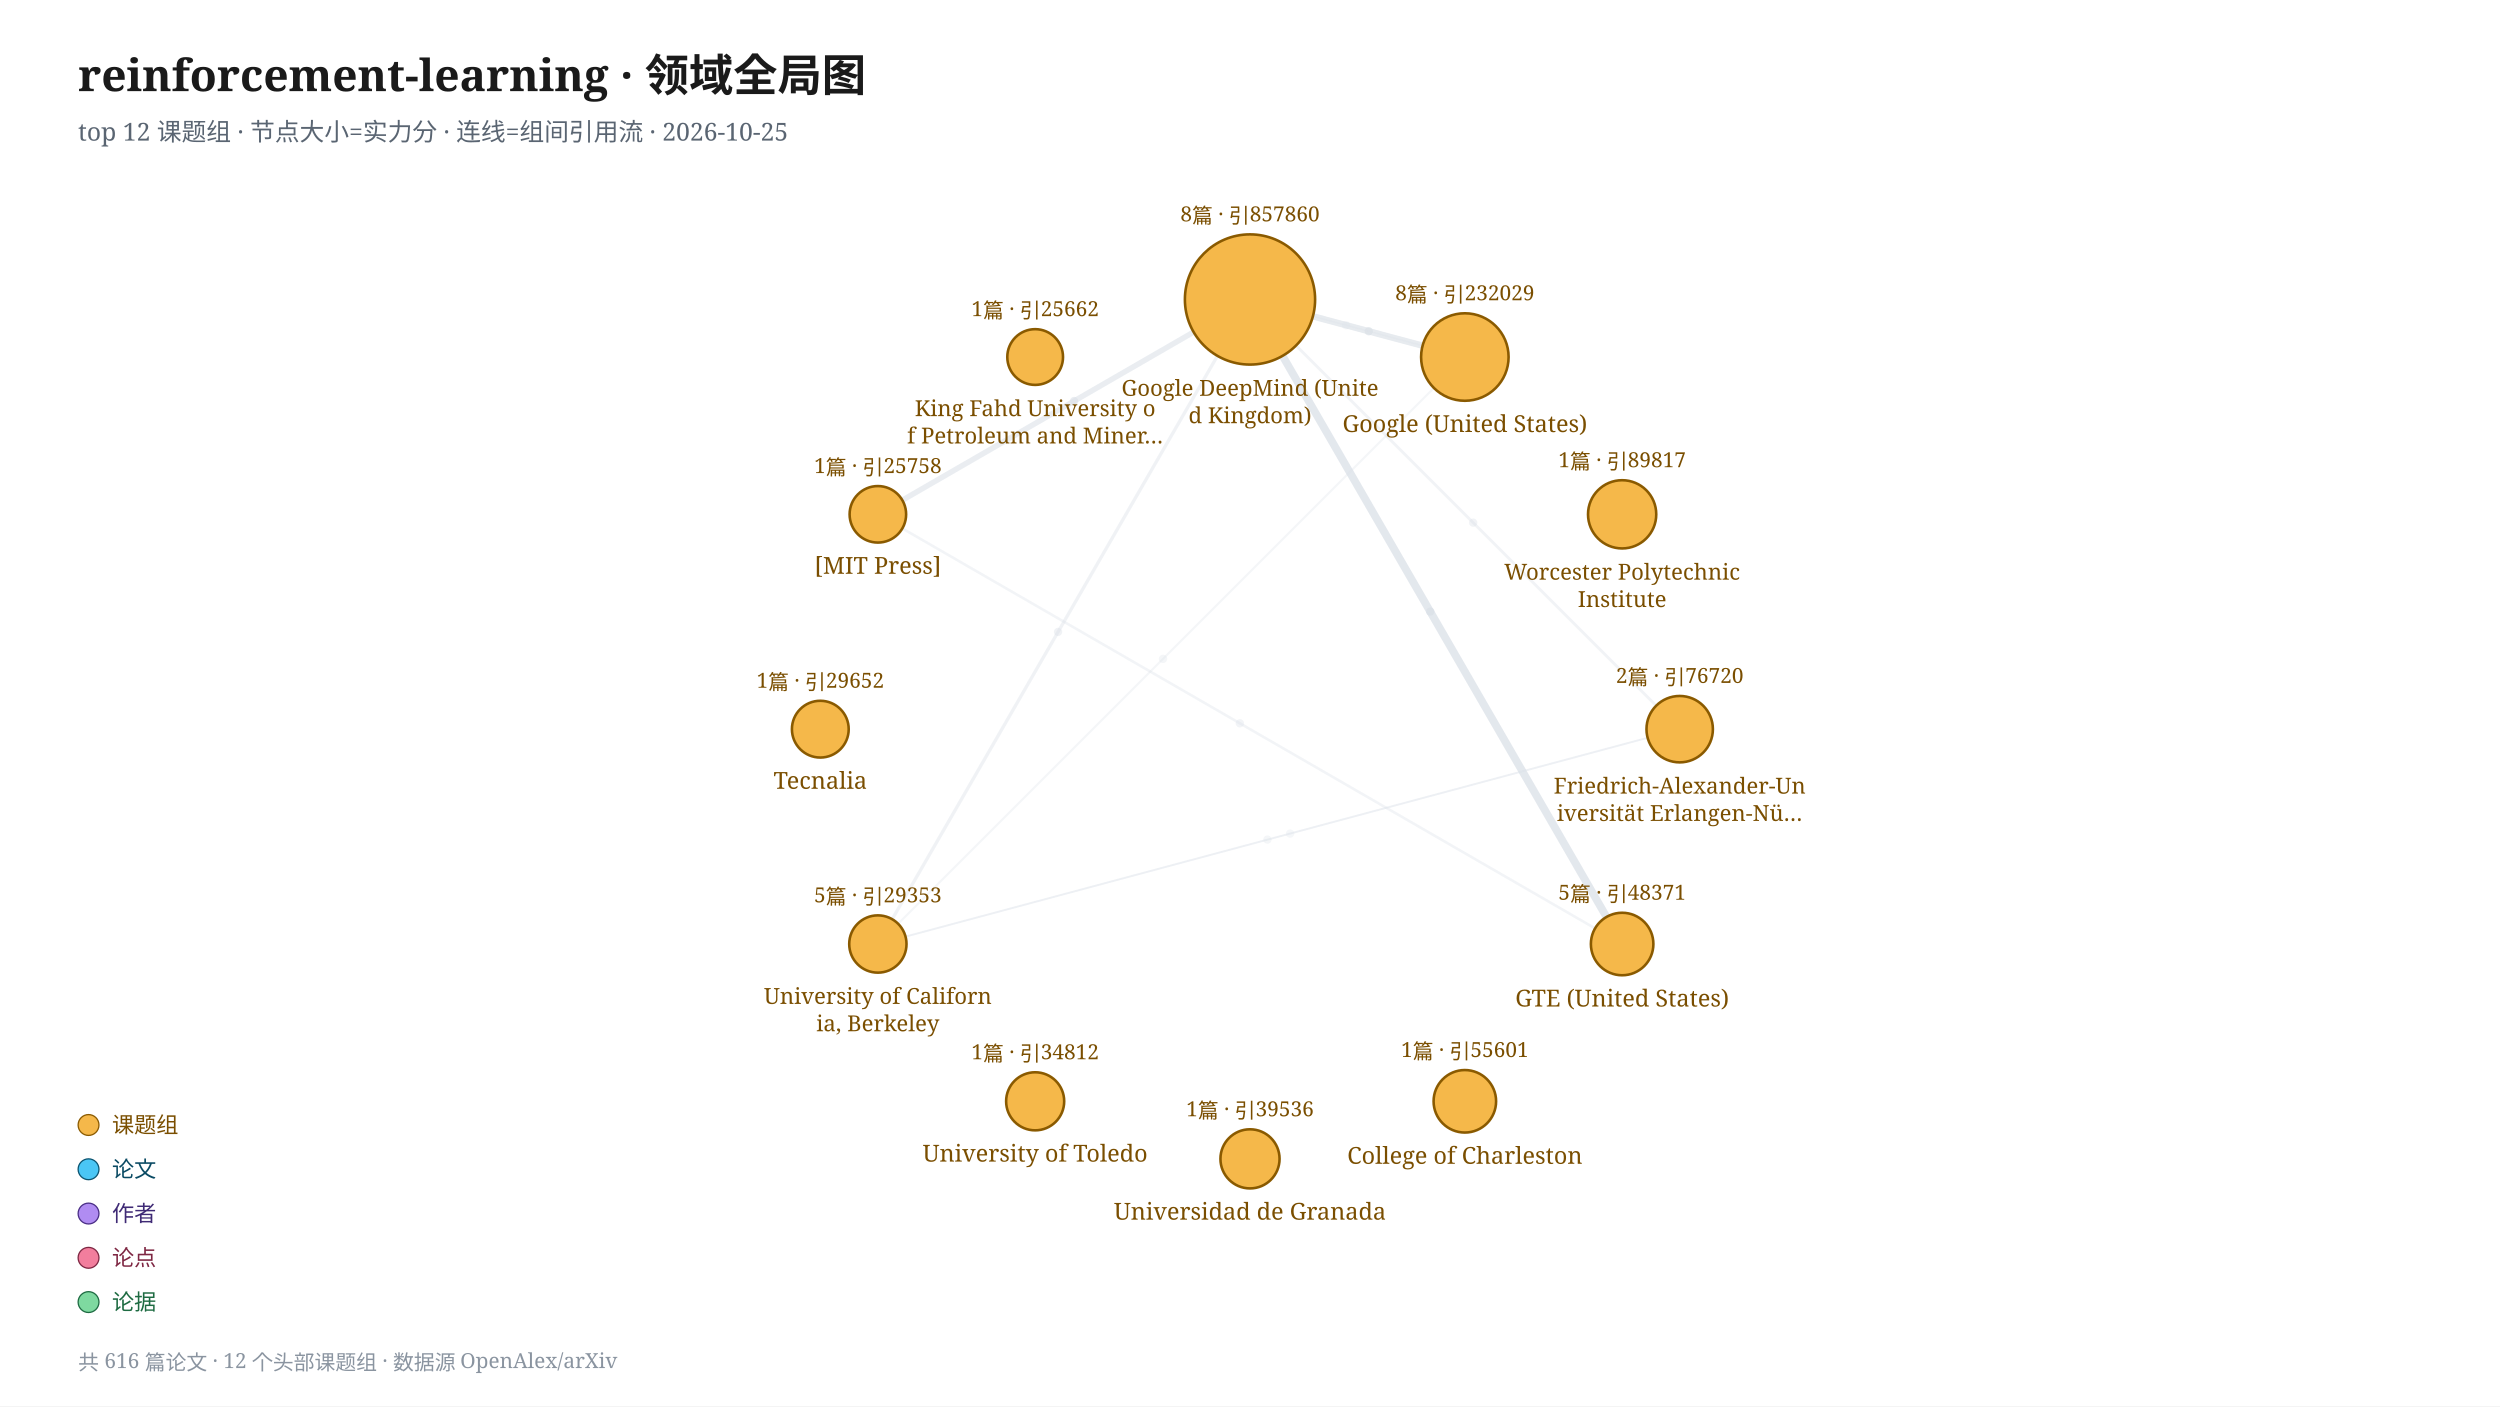
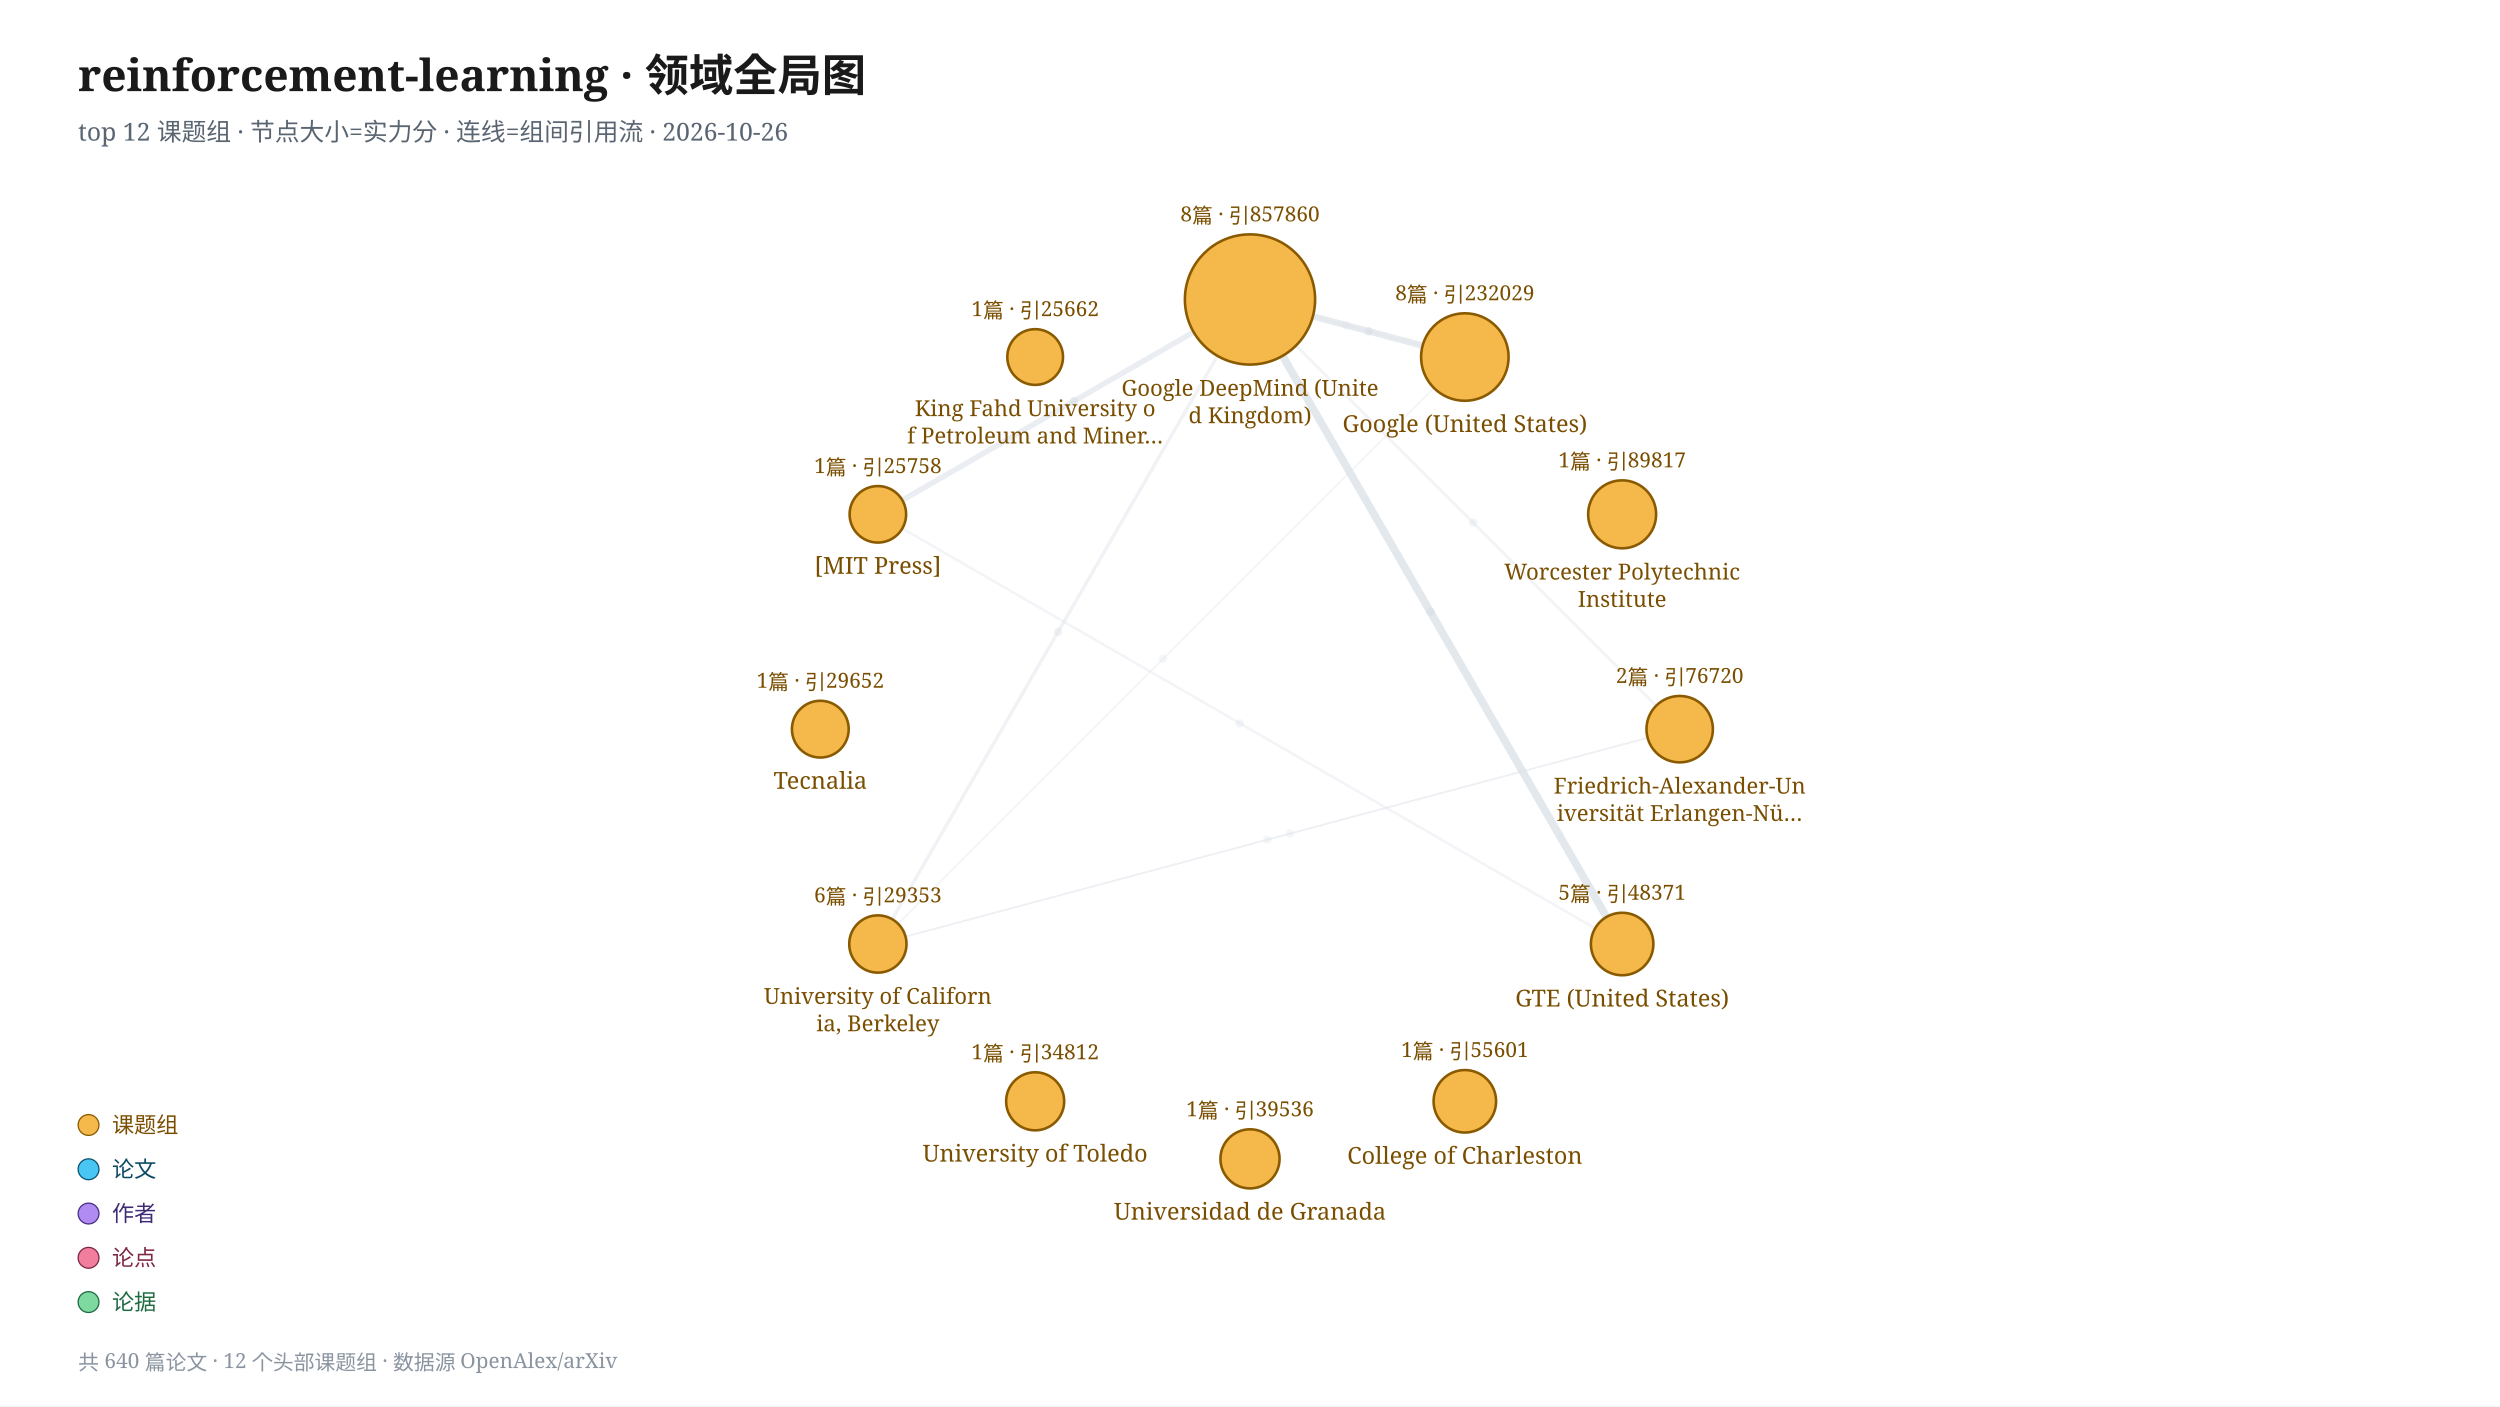
<svg xmlns="http://www.w3.org/2000/svg" width="1920" height="1080" viewBox="0 0 1920 1080">
  <defs>
    <filter id="glow">
      <feGaussianBlur stdDeviation="9" result="b" />
      <feMerge>
        <feMergeNode in="b" />
        <feMergeNode in="SourceGraphic" />
      </feMerge>
    </filter>
    <filter id="soft">
      <feGaussianBlur stdDeviation="4" result="b" />
      <feMerge>
        <feMergeNode in="b" />
        <feMergeNode in="SourceGraphic" />
      </feMerge>
    </filter>
  </defs>
  <rect width="1920" height="1080" fill="#FFFFFF" />
  <text x="60" y="70" fill="#1A1A1A" font-family="Georgia, 'Songti SC', serif" font-size="34" font-weight="bold">reinforcement-learning · 领域全局图</text>
-   <text x="60" y="108" fill="#5A6572" font-family="Georgia, serif" font-size="19">top 12 课题组 · 节点大小=实力分 · 连线=组间引用流 · 2026-10-25</text>
-   <line x1="960.0" y1="230.0" x2="674.2" y2="395.0" stroke="#DAE0E7" stroke-width="4.219" opacity="0.572" />
-   <circle cx="824.9" cy="308.0" r="3.2" fill="#DAE0E7" opacity="0.572" />
+   <text x="60" y="108" fill="#5A6572" font-family="Georgia, serif" font-size="19">top 12 课题组 · 节点大小=实力分 · 连线=组间引用流 · 2026-10-26</text>
+   <line x1="960.0" y1="230.0" x2="674.2" y2="395.0" stroke="#DAE0E7" stroke-width="4.242" opacity="0.574" />
+   <circle cx="824.9" cy="308.0" r="3.2" fill="#DAE0E7" opacity="0.574" />
  <line x1="960.0" y1="230.0" x2="1245.8" y2="725.0" stroke="#DAE0E7" stroke-width="6.0" opacity="0.75" />
  <circle cx="1098.4" cy="469.7" r="3.2" fill="#DAE0E7" opacity="0.75" />
  <line x1="674.2" y1="395.0" x2="1245.8" y2="725.0" stroke="#DAE0E7" stroke-width="2.0" opacity="0.35" />
  <circle cx="952.2" cy="555.5" r="3.2" fill="#DAE0E7" opacity="0.35" />
-   <line x1="1290.0" y1="560.0" x2="960.0" y2="230.0" stroke="#DAE0E7" stroke-width="2.219" opacity="0.372" />
-   <circle cx="1131.4" cy="401.4" r="3.2" fill="#DAE0E7" opacity="0.372" />
+   <line x1="1290.0" y1="560.0" x2="960.0" y2="230.0" stroke="#DAE0E7" stroke-width="2.242" opacity="0.374" />
+   <circle cx="1131.4" cy="401.4" r="3.2" fill="#DAE0E7" opacity="0.374" />
  <line x1="1125.0" y1="274.2" x2="960.0" y2="230.0" stroke="#DAE0E7" stroke-width="5.0" opacity="0.65" />
  <circle cx="1051.2" cy="254.4" r="3.2" fill="#DAE0E7" opacity="0.65" />
-   <line x1="674.2" y1="725.0" x2="960.0" y2="230.0" stroke="#DAE0E7" stroke-width="2.562" opacity="0.406" />
-   <circle cx="812.6" cy="485.3" r="3.2" fill="#DAE0E7" opacity="0.406" />
-   <line x1="674.2" y1="725.0" x2="1125.0" y2="274.2" stroke="#DAE0E7" stroke-width="1.562" opacity="0.306" />
-   <circle cx="893.2" cy="506.0" r="3.2" fill="#DAE0E7" opacity="0.306" />
-   <line x1="674.2" y1="725.0" x2="1290.0" y2="560.0" stroke="#DAE0E7" stroke-width="1.562" opacity="0.306" />
-   <circle cx="973.4" cy="644.8" r="3.2" fill="#DAE0E7" opacity="0.306" />
-   <line x1="1290.0" y1="560.0" x2="674.2" y2="725.0" stroke="#DAE0E7" stroke-width="1.219" opacity="0.272" />
-   <circle cx="990.8" cy="640.2" r="3.2" fill="#DAE0E7" opacity="0.272" />
-   <line x1="960.0" y1="230.0" x2="1125.0" y2="274.2" stroke="#DAE0E7" stroke-width="1.219" opacity="0.272" />
-   <circle cx="1033.8" cy="249.8" r="3.2" fill="#DAE0E7" opacity="0.272" />
+   <line x1="674.2" y1="725.0" x2="960.0" y2="230.0" stroke="#DAE0E7" stroke-width="2.636" opacity="0.414" />
+   <circle cx="812.6" cy="485.3" r="3.2" fill="#DAE0E7" opacity="0.414" />
+   <line x1="674.2" y1="725.0" x2="1125.0" y2="274.2" stroke="#DAE0E7" stroke-width="1.576" opacity="0.308" />
+   <circle cx="893.2" cy="506.0" r="3.2" fill="#DAE0E7" opacity="0.308" />
+   <line x1="674.2" y1="725.0" x2="1290.0" y2="560.0" stroke="#DAE0E7" stroke-width="1.576" opacity="0.308" />
+   <circle cx="973.4" cy="644.8" r="3.2" fill="#DAE0E7" opacity="0.308" />
+   <line x1="1290.0" y1="560.0" x2="674.2" y2="725.0" stroke="#DAE0E7" stroke-width="1.242" opacity="0.274" />
+   <circle cx="990.8" cy="640.2" r="3.2" fill="#DAE0E7" opacity="0.274" />
+   <line x1="960.0" y1="230.0" x2="1125.0" y2="274.2" stroke="#DAE0E7" stroke-width="1.242" opacity="0.274" />
+   <circle cx="1033.8" cy="249.8" r="3.2" fill="#DAE0E7" opacity="0.274" />
  <circle cx="960.0" cy="230.0" r="50.0" fill="#F5B84A" stroke="#8A5A00" stroke-width="2" opacity="1.0" />
  <text x="960.0" y="304.0" text-anchor="middle" fill="#7A4E00" font-family="Georgia, serif" font-size="17" opacity="1.0">Google DeepMind (Unite</text>
  <text x="960.0" y="325.0" text-anchor="middle" fill="#7A4E00" font-family="Georgia, serif" font-size="17" opacity="1.0">d Kingdom)</text>
  <text x="960.0" y="170.0" text-anchor="middle" fill="#7A4E00" font-family="Georgia, serif" font-size="16" opacity="1.0">8篇 · 引857860</text>
  <circle cx="1125.0" cy="274.2" r="33.6" fill="#F5B84A" stroke="#8A5A00" stroke-width="2" opacity="1.0" />
  <text x="1125.0" y="331.8" text-anchor="middle" fill="#7A4E00" font-family="Georgia, serif" font-size="18" opacity="1.0">Google (United States)</text>
  <text x="1125.0" y="230.6" text-anchor="middle" fill="#7A4E00" font-family="Georgia, serif" font-size="16" opacity="1.0">8篇 · 引232029</text>
-   <circle cx="1245.8" cy="395.0" r="26.2" fill="#F5B84A" stroke="#8A5A00" stroke-width="2" opacity="1.0" />
-   <text x="1245.8" y="445.2" text-anchor="middle" fill="#7A4E00" font-family="Georgia, serif" font-size="17" opacity="1.0">Worcester Polytechnic </text>
-   <text x="1245.8" y="466.2" text-anchor="middle" fill="#7A4E00" font-family="Georgia, serif" font-size="17" opacity="1.0">Institute</text>
-   <text x="1245.8" y="358.8" text-anchor="middle" fill="#7A4E00" font-family="Georgia, serif" font-size="16" opacity="1.0">1篇 · 引89817</text>
+   <circle cx="1245.8" cy="395.0" r="26.1" fill="#F5B84A" stroke="#8A5A00" stroke-width="2" opacity="1.0" />
+   <text x="1245.8" y="445.1" text-anchor="middle" fill="#7A4E00" font-family="Georgia, serif" font-size="17" opacity="1.0">Worcester Polytechnic </text>
+   <text x="1245.8" y="466.1" text-anchor="middle" fill="#7A4E00" font-family="Georgia, serif" font-size="17" opacity="1.0">Institute</text>
+   <text x="1245.8" y="358.9" text-anchor="middle" fill="#7A4E00" font-family="Georgia, serif" font-size="16" opacity="1.0">1篇 · 引89817</text>
  <circle cx="1290.0" cy="560.0" r="25.5" fill="#F5B84A" stroke="#8A5A00" stroke-width="2" opacity="1.0" />
  <text x="1290.0" y="609.5" text-anchor="middle" fill="#7A4E00" font-family="Georgia, serif" font-size="17" opacity="1.0">Friedrich-Alexander-Un</text>
  <text x="1290.0" y="630.5" text-anchor="middle" fill="#7A4E00" font-family="Georgia, serif" font-size="17" opacity="1.0">iversität Erlangen-Nü…</text>
  <text x="1290.0" y="524.5" text-anchor="middle" fill="#7A4E00" font-family="Georgia, serif" font-size="16" opacity="1.0">2篇 · 引76720</text>
  <circle cx="1245.8" cy="725.0" r="24.0" fill="#F5B84A" stroke="#8A5A00" stroke-width="2" opacity="1.0" />
  <text x="1245.8" y="773.0" text-anchor="middle" fill="#7A4E00" font-family="Georgia, serif" font-size="18" opacity="1.0">GTE (United States)</text>
  <text x="1245.8" y="691.0" text-anchor="middle" fill="#7A4E00" font-family="Georgia, serif" font-size="16" opacity="1.0">5篇 · 引48371</text>
  <circle cx="1125.0" cy="845.8" r="24.0" fill="#F5B84A" stroke="#8A5A00" stroke-width="2" opacity="1.0" />
  <text x="1125.0" y="893.8" text-anchor="middle" fill="#7A4E00" font-family="Georgia, serif" font-size="18" opacity="1.0">College of Charleston</text>
  <text x="1125.0" y="811.8" text-anchor="middle" fill="#7A4E00" font-family="Georgia, serif" font-size="16" opacity="1.0">1篇 · 引55601</text>
  <circle cx="960.0" cy="890.0" r="22.7" fill="#F5B84A" stroke="#8A5A00" stroke-width="2" opacity="1.0" />
  <text x="960.0" y="936.7" text-anchor="middle" fill="#7A4E00" font-family="Georgia, serif" font-size="18" opacity="1.0">Universidad de Granada</text>
  <text x="960.0" y="857.3" text-anchor="middle" fill="#7A4E00" font-family="Georgia, serif" font-size="16" opacity="1.0">1篇 · 引39536</text>
  <circle cx="795.0" cy="845.8" r="22.3" fill="#F5B84A" stroke="#8A5A00" stroke-width="2" opacity="1.0" />
  <text x="795.0" y="892.1" text-anchor="middle" fill="#7A4E00" font-family="Georgia, serif" font-size="18" opacity="1.0">University of Toledo</text>
  <text x="795.0" y="813.5" text-anchor="middle" fill="#7A4E00" font-family="Georgia, serif" font-size="16" opacity="1.0">1篇 · 引34812</text>
  <circle cx="674.2" cy="725.0" r="22.0" fill="#F5B84A" stroke="#8A5A00" stroke-width="2" opacity="1.0" />
  <text x="674.2" y="771.0" text-anchor="middle" fill="#7A4E00" font-family="Georgia, serif" font-size="17" opacity="1.0">University of Californ</text>
  <text x="674.2" y="792.0" text-anchor="middle" fill="#7A4E00" font-family="Georgia, serif" font-size="17" opacity="1.0">ia, Berkeley</text>
-   <text x="674.2" y="693.0" text-anchor="middle" fill="#7A4E00" font-family="Georgia, serif" font-size="16" opacity="1.0">5篇 · 引29353</text>
+   <text x="674.2" y="693.0" text-anchor="middle" fill="#7A4E00" font-family="Georgia, serif" font-size="16" opacity="1.0">6篇 · 引29353</text>
  <circle cx="630.0" cy="560.0" r="21.8" fill="#F5B84A" stroke="#8A5A00" stroke-width="2" opacity="1.0" />
  <text x="630.0" y="605.8" text-anchor="middle" fill="#7A4E00" font-family="Georgia, serif" font-size="18" opacity="1.0">Tecnalia</text>
  <text x="630.0" y="528.2" text-anchor="middle" fill="#7A4E00" font-family="Georgia, serif" font-size="16" opacity="1.0">1篇 · 引29652</text>
  <circle cx="674.2" cy="395.0" r="21.7" fill="#F5B84A" stroke="#8A5A00" stroke-width="2" opacity="1.0" />
  <text x="674.2" y="440.7" text-anchor="middle" fill="#7A4E00" font-family="Georgia, serif" font-size="18" opacity="1.0">[MIT Press]</text>
  <text x="674.2" y="363.3" text-anchor="middle" fill="#7A4E00" font-family="Georgia, serif" font-size="16" opacity="1.0">1篇 · 引25758</text>
  <circle cx="795.0" cy="274.2" r="21.4" fill="#F5B84A" stroke="#8A5A00" stroke-width="2" opacity="1.0" />
  <text x="795.0" y="319.6" text-anchor="middle" fill="#7A4E00" font-family="Georgia, serif" font-size="17" opacity="1.0">King Fahd University o</text>
  <text x="795.0" y="340.6" text-anchor="middle" fill="#7A4E00" font-family="Georgia, serif" font-size="17" opacity="1.0">f Petroleum and Miner…</text>
  <text x="795.0" y="242.8" text-anchor="middle" fill="#7A4E00" font-family="Georgia, serif" font-size="16" opacity="1.0">1篇 · 引25662</text>
  <circle cx="68" cy="864" r="8" fill="#F5B84A" stroke="#8A5A00" />
  <text x="86" y="870" fill="#7A4E00" font-family="Georgia, serif" font-size="17">课题组</text>
  <circle cx="68" cy="898" r="8" fill="#4AC6F5" stroke="#0B5470" />
  <text x="86" y="904" fill="#0A4A63" font-family="Georgia, serif" font-size="17">论文</text>
  <circle cx="68" cy="932" r="8" fill="#B08CF2" stroke="#4A2E86" />
  <text x="86" y="938" fill="#3F2A75" font-family="Georgia, serif" font-size="17">作者</text>
  <circle cx="68" cy="966" r="8" fill="#F27E9D" stroke="#7E2743" />
  <text x="86" y="972" fill="#7E2743" font-family="Georgia, serif" font-size="17">论点</text>
  <circle cx="68" cy="1000" r="8" fill="#7ED9A0" stroke="#1E6B42" />
  <text x="86" y="1006" fill="#1E6B42" font-family="Georgia, serif" font-size="17">论据</text>
-   <text x="60" y="1052" fill="#8A94A0" font-family="Georgia, serif" font-size="16">共 616 篇论文 · 12 个头部课题组 · 数据源 OpenAlex/arXiv</text>
+   <text x="60" y="1052" fill="#8A94A0" font-family="Georgia, serif" font-size="16">共 640 篇论文 · 12 个头部课题组 · 数据源 OpenAlex/arXiv</text>
</svg>
